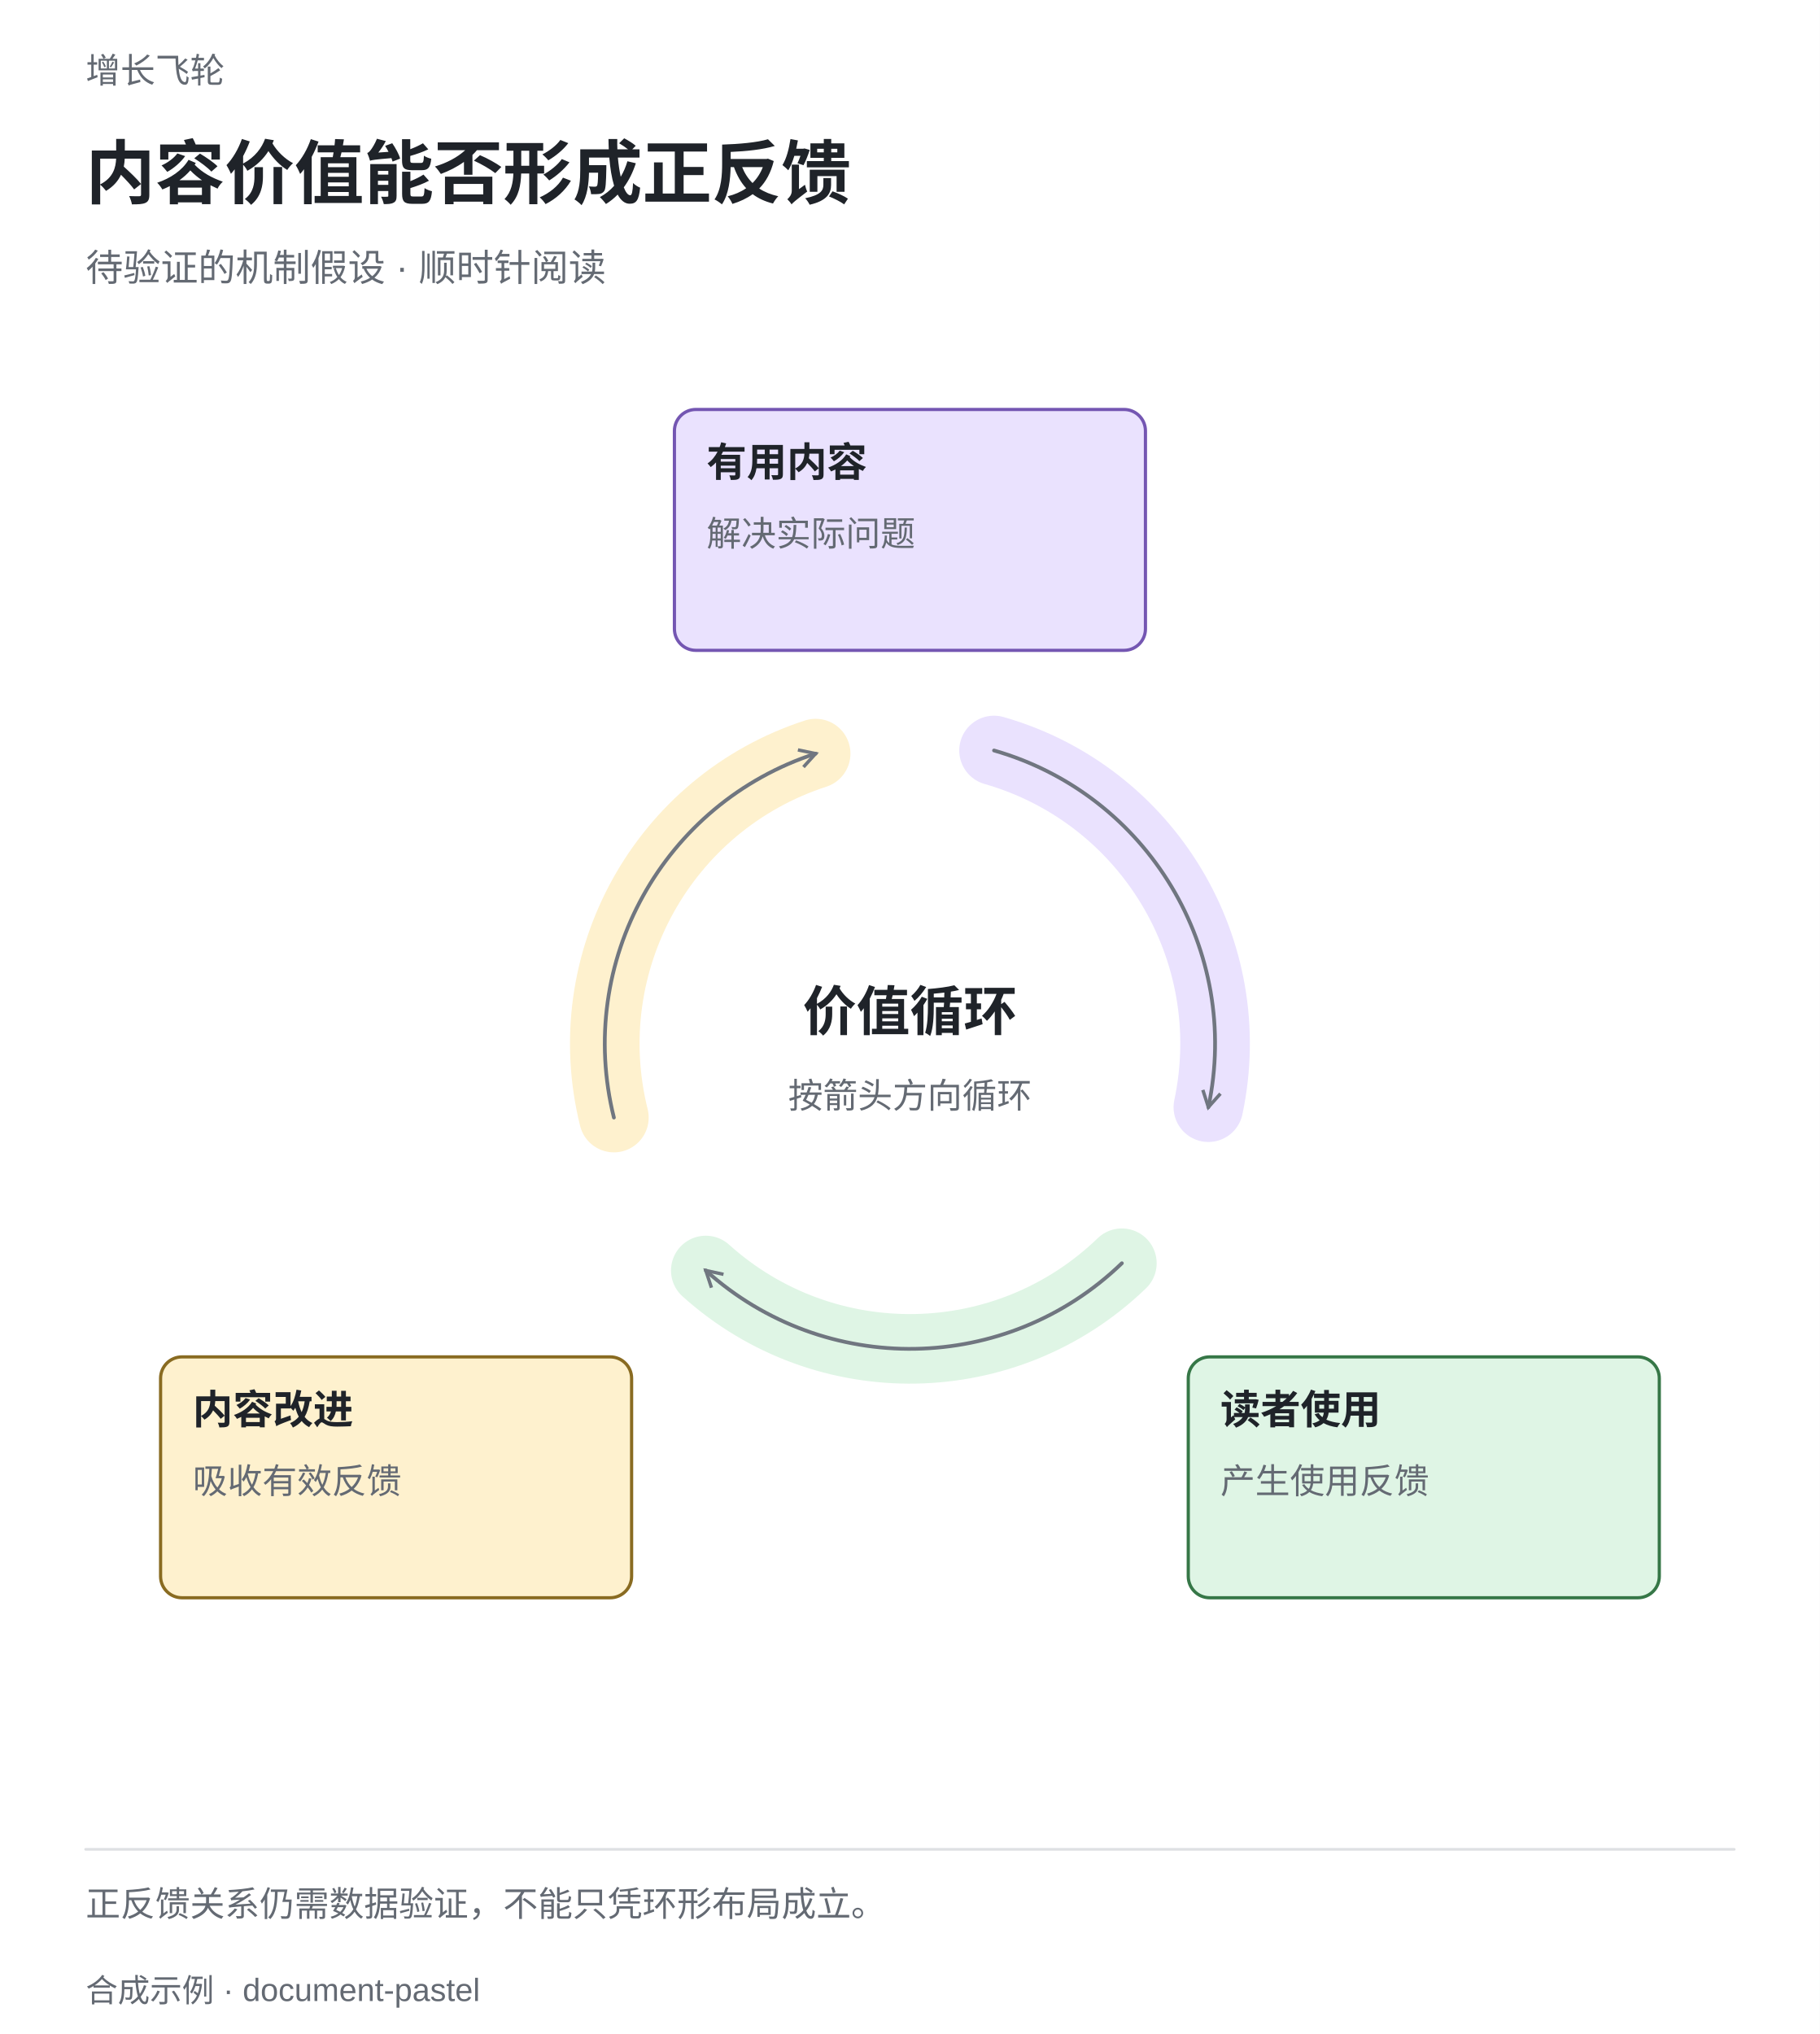
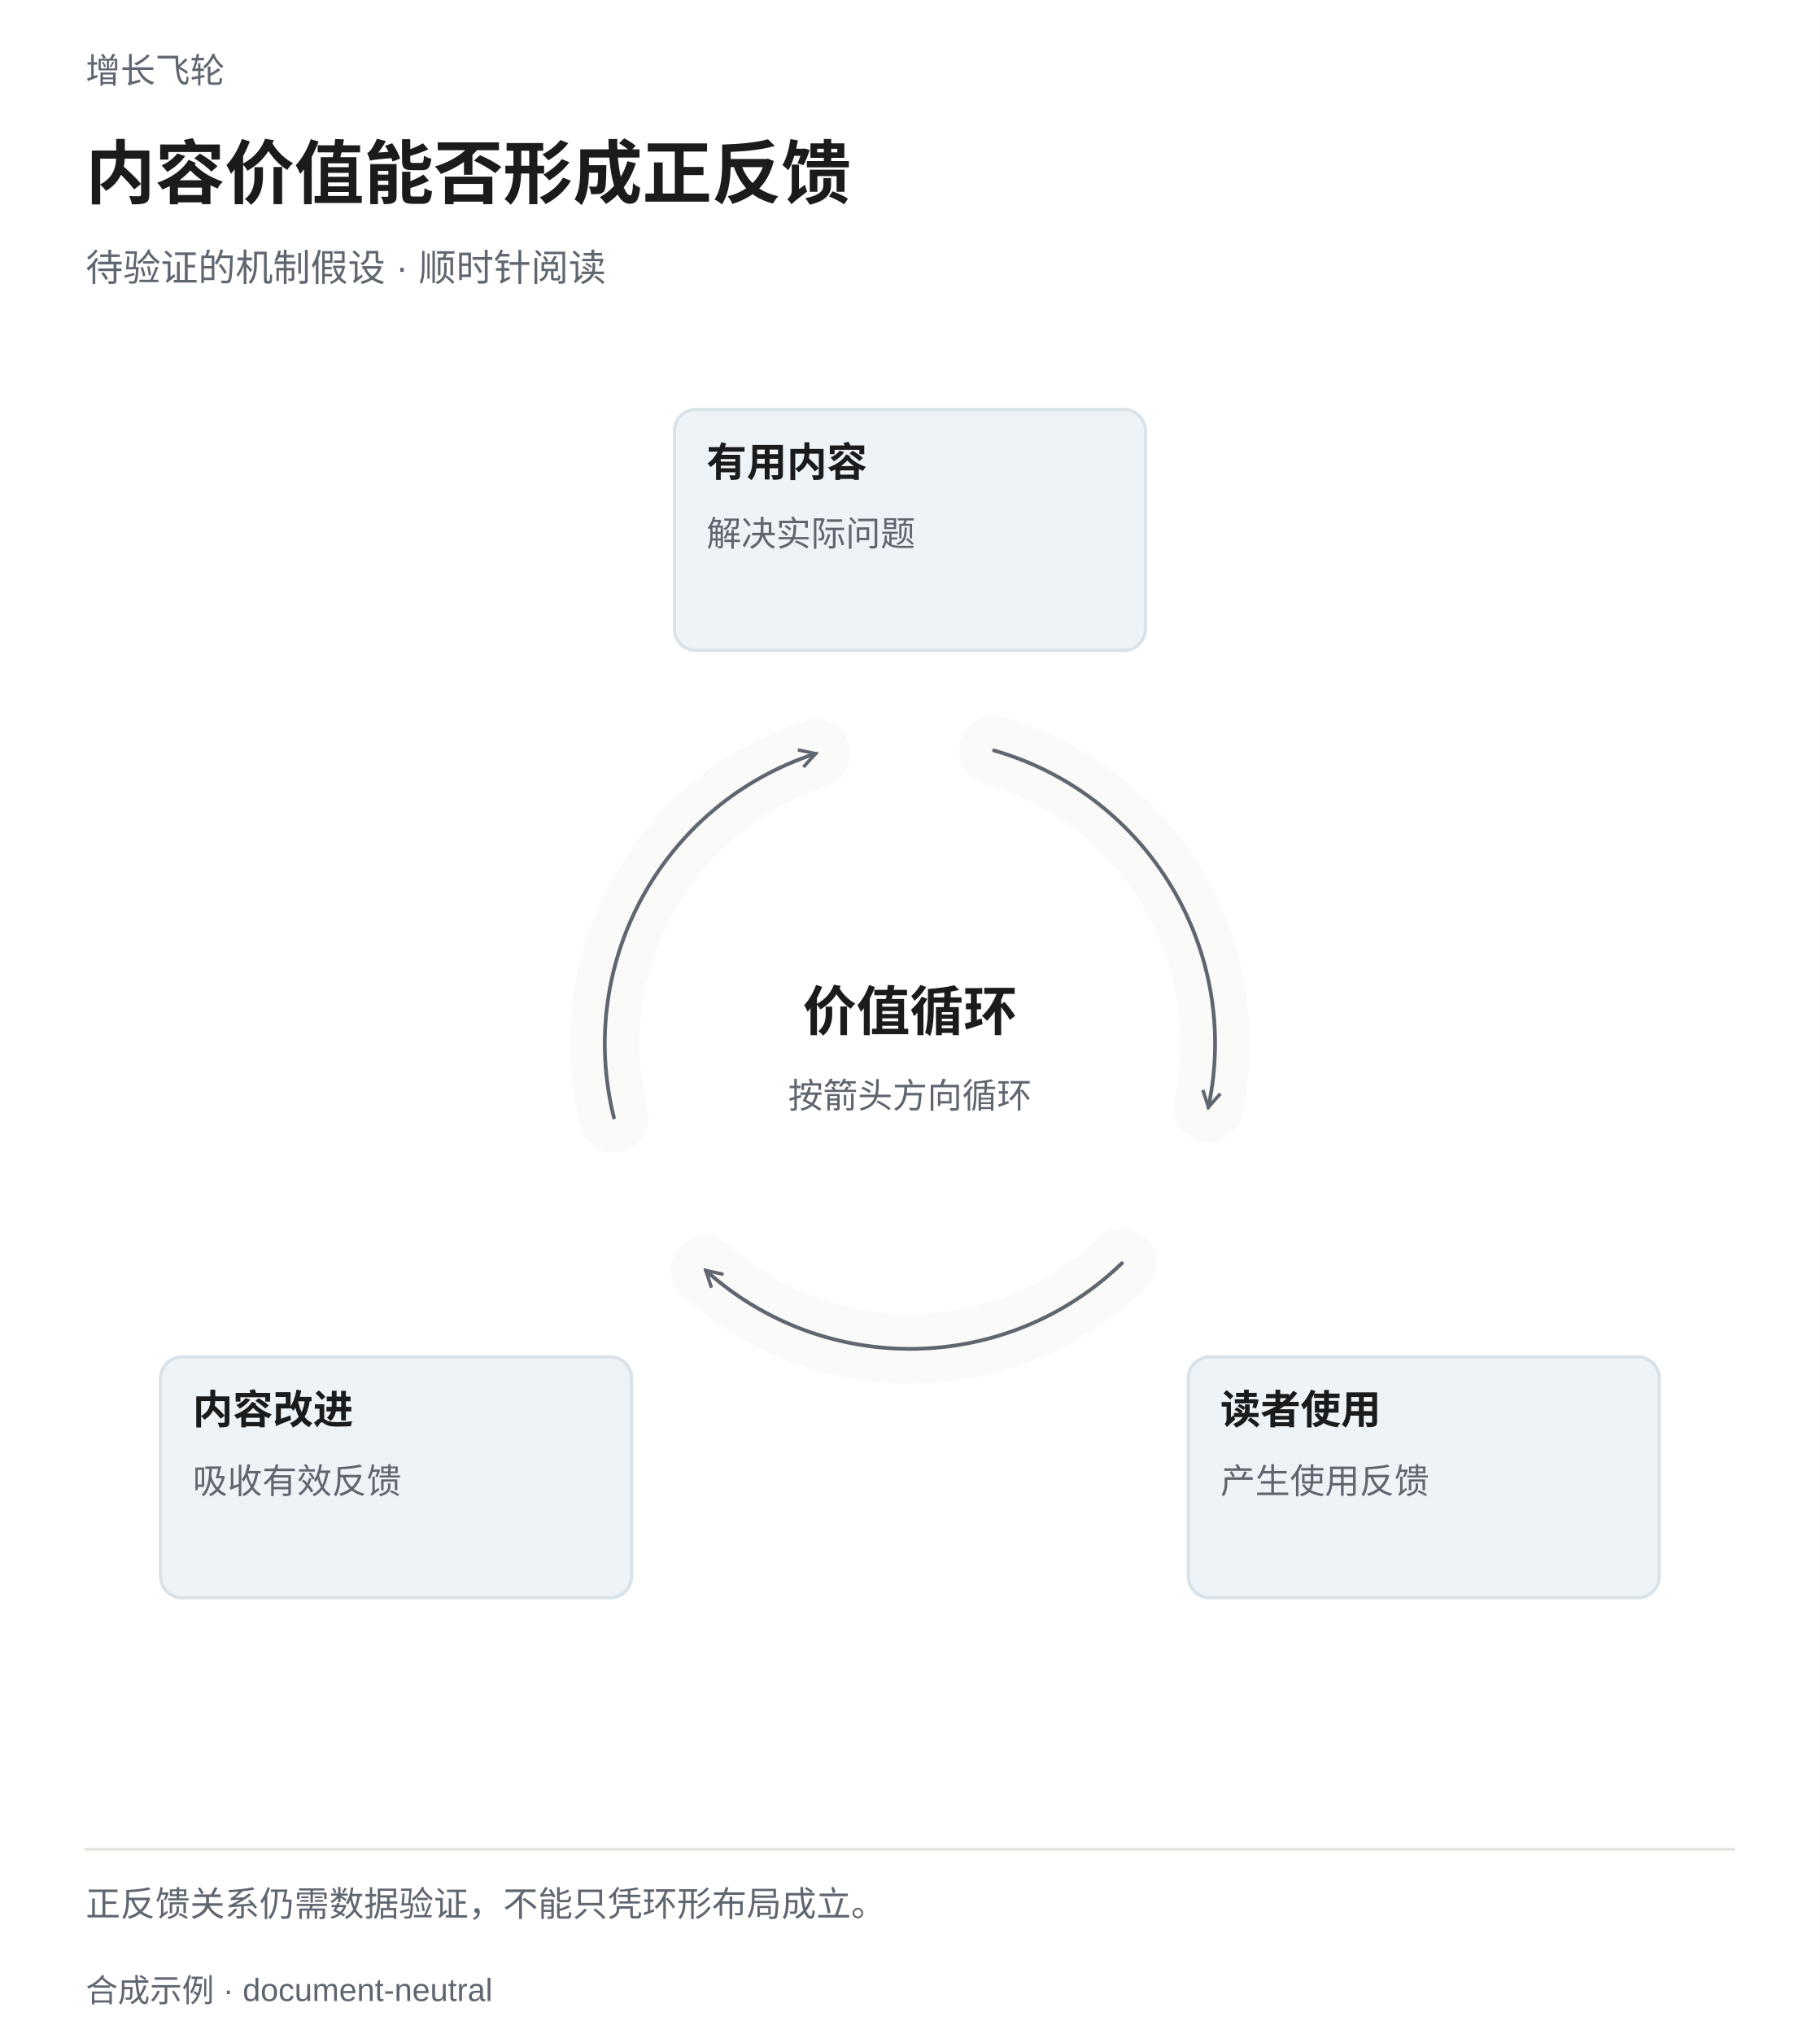
<svg xmlns="http://www.w3.org/2000/svg" width="680" height="760" viewBox="0 0 680 760" role="img">
  <defs>
    <marker id="arrow" viewBox="0 0 10 10" refX="8" refY="5" markerWidth="6" markerHeight="6" orient="auto">
-       <path d="M1 1 L8 5 L1 9" fill="none" stroke="#707680" stroke-width="1.5" />
+       <path d="M1 1 L8 5 L1 9" fill="none" stroke="#5F6670" stroke-width="1.5" />
    </marker>
  </defs>
-   <rect width="680" height="100%" fill="white" />
+   <rect width="680" height="100%" fill="#FFFFFF" />
  <g font-family="Arial, PingFang SC, Noto Sans CJK SC, sans-serif">
-     <text x="32" y="31.0" font-size="13" fill="#646A73" font-weight="400" text-anchor="start">增长飞轮</text>
-     <text x="32" y="74.0" font-size="26" fill="#1F2329" font-weight="600" text-anchor="start">内容价值能否形成正反馈</text>
-     <text x="32" y="105.0" font-size="14" fill="#646A73" font-weight="400" text-anchor="start">待验证的机制假设 · 顺时针阅读</text>
-     <text x="340" y="385.0" font-size="20" fill="#1F2329" font-weight="600" text-anchor="middle">价值循环</text>
-     <text x="340" y="414.0" font-size="13" fill="#646A73" font-weight="400" text-anchor="middle">按箭头方向循环</text>
-     <path d="M371.423 280.416 A114 114 0 0 1 451.509 413.702" fill="none" stroke="#EAE2FE" stroke-width="26" stroke-linecap="round" stroke-linejoin="round" />
-     <path d="M371.423 280.416 A114 114 0 0 1 451.509 413.702" fill="none" stroke="#707680" stroke-width="1.4" stroke-linecap="round" stroke-linejoin="round" marker-end="url(#arrow)" />
-     <rect x="252" y="153" width="176" height="90" rx="8" fill="#EAE2FE" stroke="#7456B2" stroke-width="1.2" />
-     <text x="264" y="178.0" font-size="15" fill="#1F2329" font-weight="600" text-anchor="start">有用内容</text>
-     <text x="264" y="204.0" font-size="13" fill="#646A73" font-weight="400" text-anchor="start">解决实际问题</text>
-     <path d="M419.191 472.005 A114 114 0 0 1 263.719 474.719" fill="none" stroke="#DFF5E5" stroke-width="26" stroke-linecap="round" stroke-linejoin="round" />
-     <path d="M419.191 472.005 A114 114 0 0 1 263.719 474.719" fill="none" stroke="#707680" stroke-width="1.4" stroke-linecap="round" stroke-linejoin="round" marker-end="url(#arrow)" />
-     <rect x="444" y="507" width="176" height="90" rx="8" fill="#DFF5E5" stroke="#367747" stroke-width="1.2" />
-     <text x="456" y="532.0" font-size="15" fill="#1F2329" font-weight="600" text-anchor="start">读者使用</text>
-     <text x="456" y="558.0" font-size="13" fill="#646A73" font-weight="400" text-anchor="start">产生使用反馈</text>
-     <path d="M229.386 417.579 A114 114 0 0 1 304.772 281.58" fill="none" stroke="#FEF1CE" stroke-width="26" stroke-linecap="round" stroke-linejoin="round" />
-     <path d="M229.386 417.579 A114 114 0 0 1 304.772 281.58" fill="none" stroke="#707680" stroke-width="1.4" stroke-linecap="round" stroke-linejoin="round" marker-end="url(#arrow)" />
-     <rect x="60" y="507" width="176" height="90" rx="8" fill="#FEF1CE" stroke="#896B21" stroke-width="1.2" />
-     <text x="72" y="532.0" font-size="15" fill="#1F2329" font-weight="600" text-anchor="start">内容改进</text>
-     <text x="72" y="558.0" font-size="13" fill="#646A73" font-weight="400" text-anchor="start">吸收有效反馈</text>
-     <path d="M32 691 H648" fill="none" stroke="#DEE0E3" stroke-width="1" stroke-linecap="round" stroke-linejoin="round" />
-     <text x="32" y="716.0" font-size="13" fill="#646A73" font-weight="400" text-anchor="start">正反馈关系仍需数据验证，不能只凭环形布局成立。</text>
-     <text x="32" y="748.0" font-size="12" fill="#646A73" font-weight="400" text-anchor="start">合成示例 · document-pastel</text>
+     <text x="32" y="31.0" font-size="13" fill="#5F6670" font-weight="400" text-anchor="start">增长飞轮</text>
+     <text x="32" y="74.0" font-size="26" fill="#1A1B1C" font-weight="600" text-anchor="start">内容价值能否形成正反馈</text>
+     <text x="32" y="105.0" font-size="14" fill="#5F6670" font-weight="400" text-anchor="start">待验证的机制假设 · 顺时针阅读</text>
+     <text x="340" y="385.0" font-size="20" fill="#1A1B1C" font-weight="600" text-anchor="middle">价值循环</text>
+     <text x="340" y="414.0" font-size="13" fill="#5F6670" font-weight="400" text-anchor="middle">按箭头方向循环</text>
+     <path d="M371.423 280.416 A114 114 0 0 1 451.509 413.702" fill="none" stroke="#FAFAF8" stroke-width="26" stroke-linecap="round" stroke-linejoin="round" />
+     <path d="M371.423 280.416 A114 114 0 0 1 451.509 413.702" fill="none" stroke="#5F6670" stroke-width="1.4" stroke-linecap="round" stroke-linejoin="round" marker-end="url(#arrow)" />
+     <rect x="252" y="153" width="176" height="90" rx="8" fill="#EEF3F7" stroke="#D9E2E8" stroke-width="1.2" />
+     <text x="264" y="178.0" font-size="15" fill="#1A1B1C" font-weight="600" text-anchor="start">有用内容</text>
+     <text x="264" y="204.0" font-size="13" fill="#5F6670" font-weight="400" text-anchor="start">解决实际问题</text>
+     <path d="M419.191 472.005 A114 114 0 0 1 263.719 474.719" fill="none" stroke="#FAFAF8" stroke-width="26" stroke-linecap="round" stroke-linejoin="round" />
+     <path d="M419.191 472.005 A114 114 0 0 1 263.719 474.719" fill="none" stroke="#5F6670" stroke-width="1.4" stroke-linecap="round" stroke-linejoin="round" marker-end="url(#arrow)" />
+     <rect x="444" y="507" width="176" height="90" rx="8" fill="#EEF3F7" stroke="#D9E2E8" stroke-width="1.2" />
+     <text x="456" y="532.0" font-size="15" fill="#1A1B1C" font-weight="600" text-anchor="start">读者使用</text>
+     <text x="456" y="558.0" font-size="13" fill="#5F6670" font-weight="400" text-anchor="start">产生使用反馈</text>
+     <path d="M229.386 417.579 A114 114 0 0 1 304.772 281.58" fill="none" stroke="#FAFAF8" stroke-width="26" stroke-linecap="round" stroke-linejoin="round" />
+     <path d="M229.386 417.579 A114 114 0 0 1 304.772 281.58" fill="none" stroke="#5F6670" stroke-width="1.4" stroke-linecap="round" stroke-linejoin="round" marker-end="url(#arrow)" />
+     <rect x="60" y="507" width="176" height="90" rx="8" fill="#EEF3F7" stroke="#D9E2E8" stroke-width="1.2" />
+     <text x="72" y="532.0" font-size="15" fill="#1A1B1C" font-weight="600" text-anchor="start">内容改进</text>
+     <text x="72" y="558.0" font-size="13" fill="#5F6670" font-weight="400" text-anchor="start">吸收有效反馈</text>
+     <path d="M32 691 H648" fill="none" stroke="#E4E3DD" stroke-width="1" stroke-linecap="round" stroke-linejoin="round" />
+     <text x="32" y="716.0" font-size="13" fill="#5F6670" font-weight="400" text-anchor="start">正反馈关系仍需数据验证，不能只凭环形布局成立。</text>
+     <text x="32" y="748.0" font-size="12" fill="#5F6670" font-weight="400" text-anchor="start">合成示例 · document-neutral</text>
  </g>
</svg>
